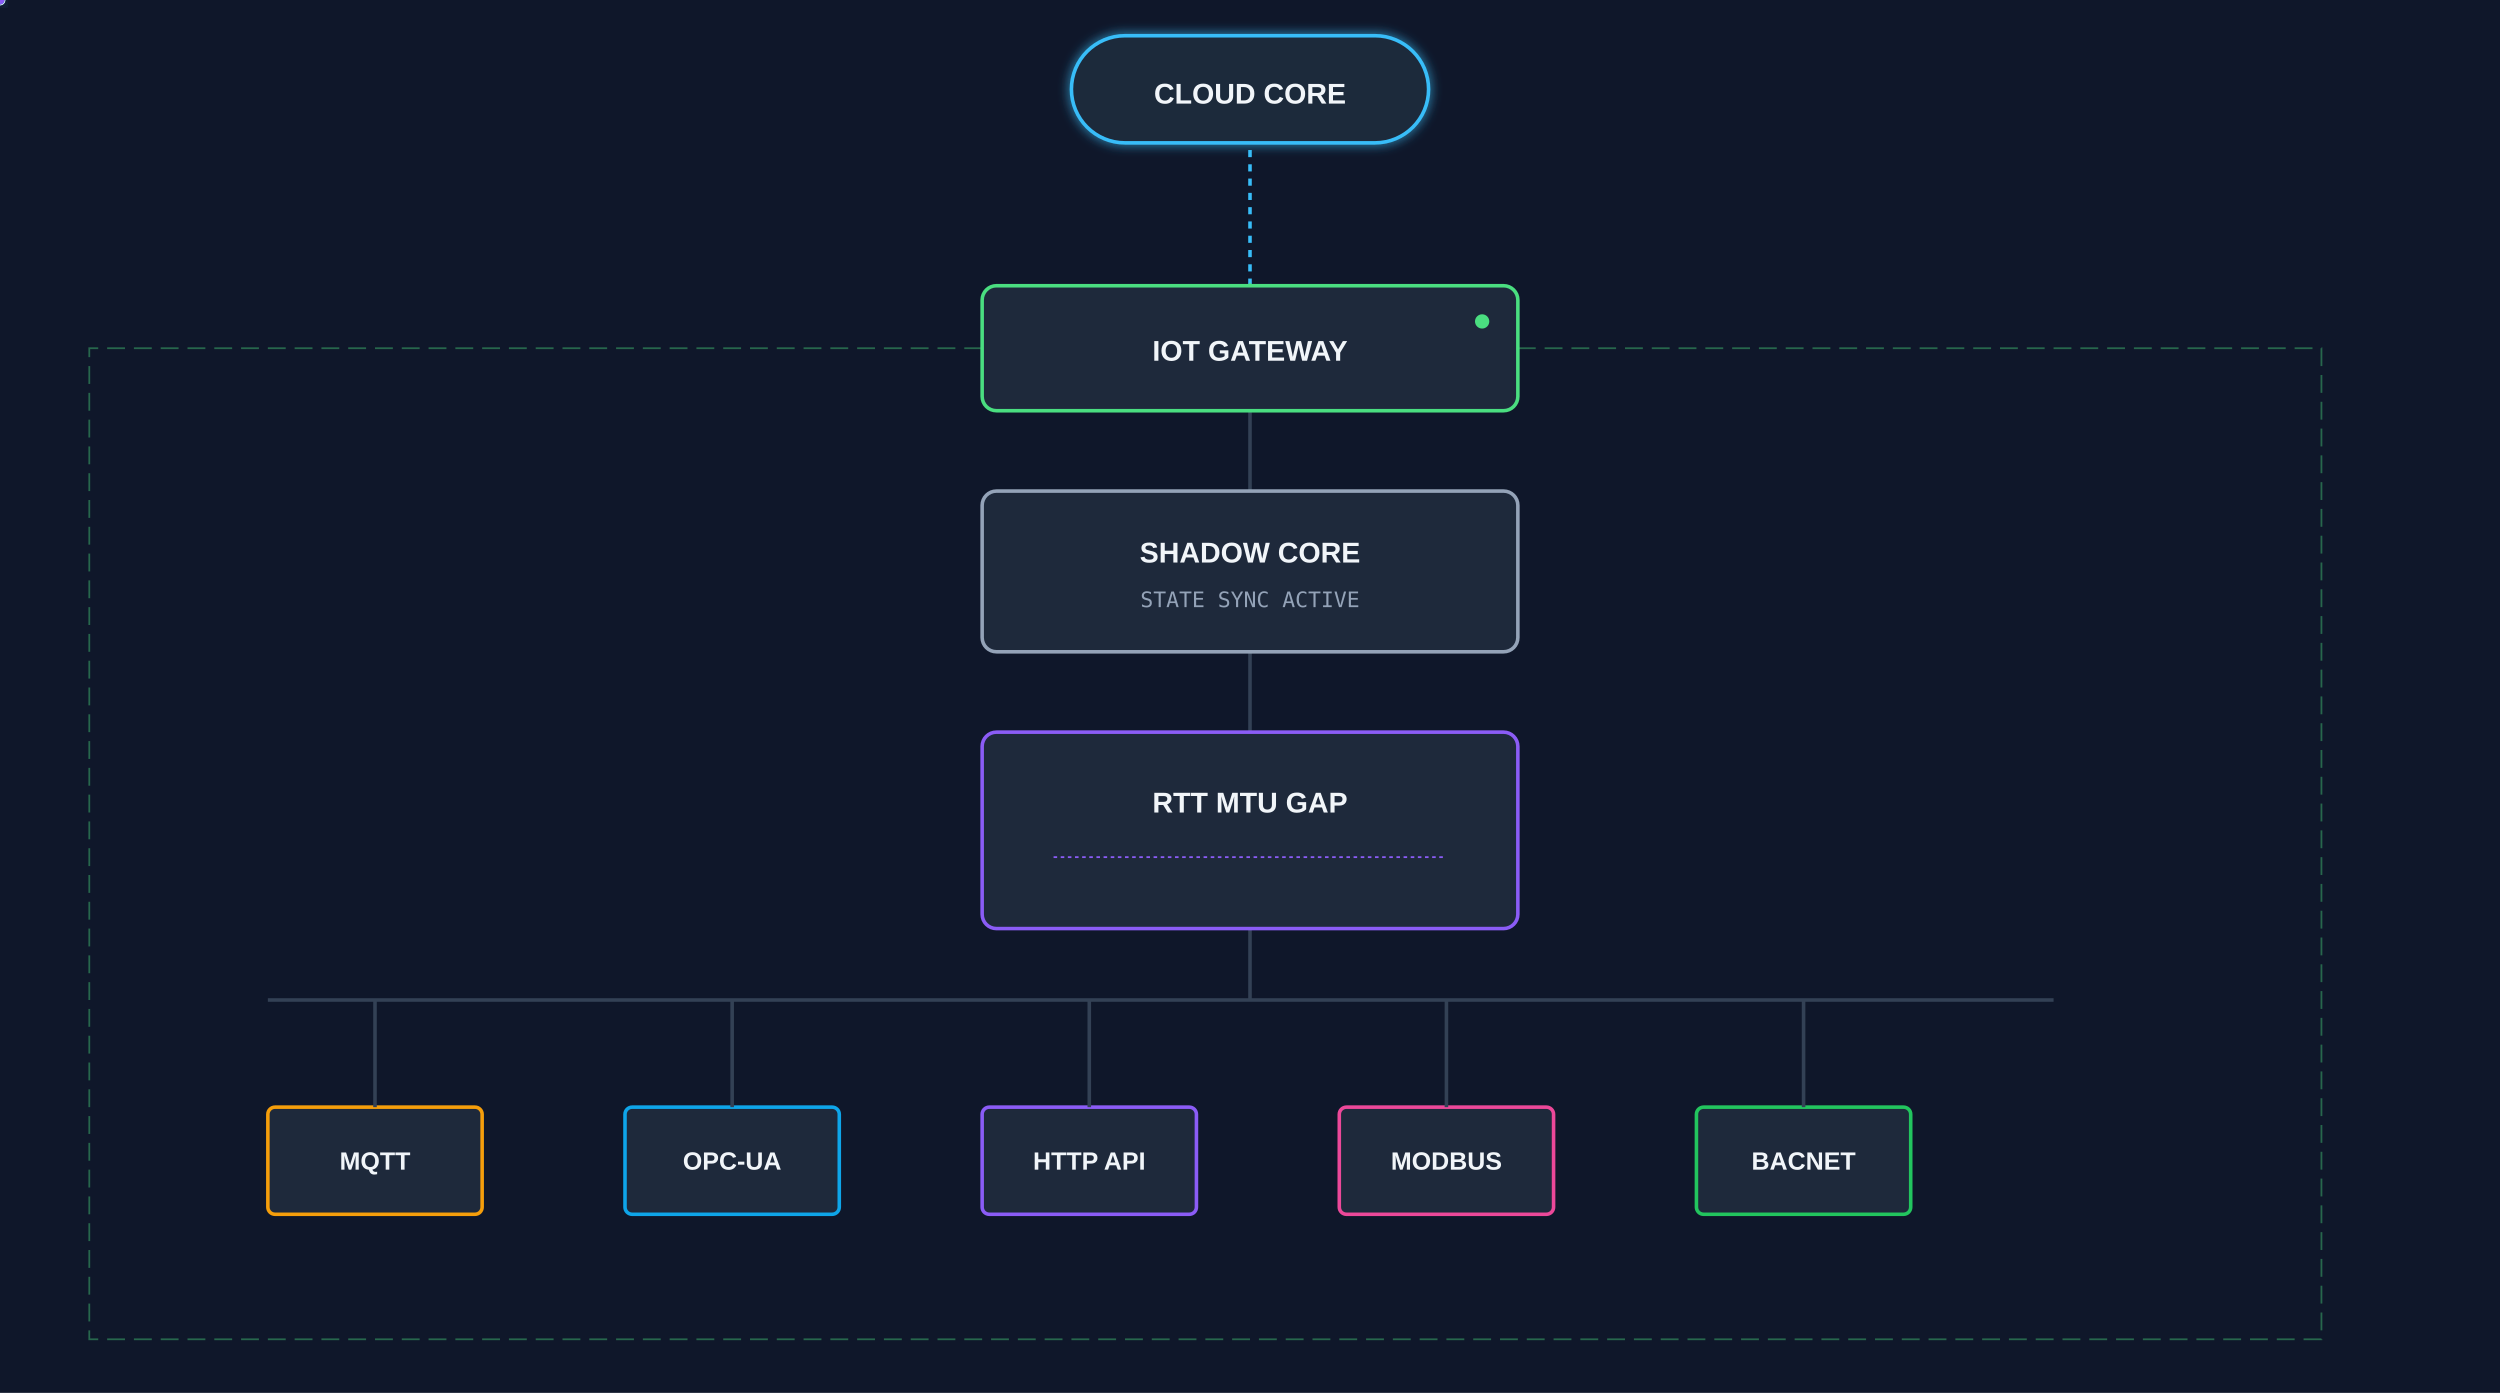
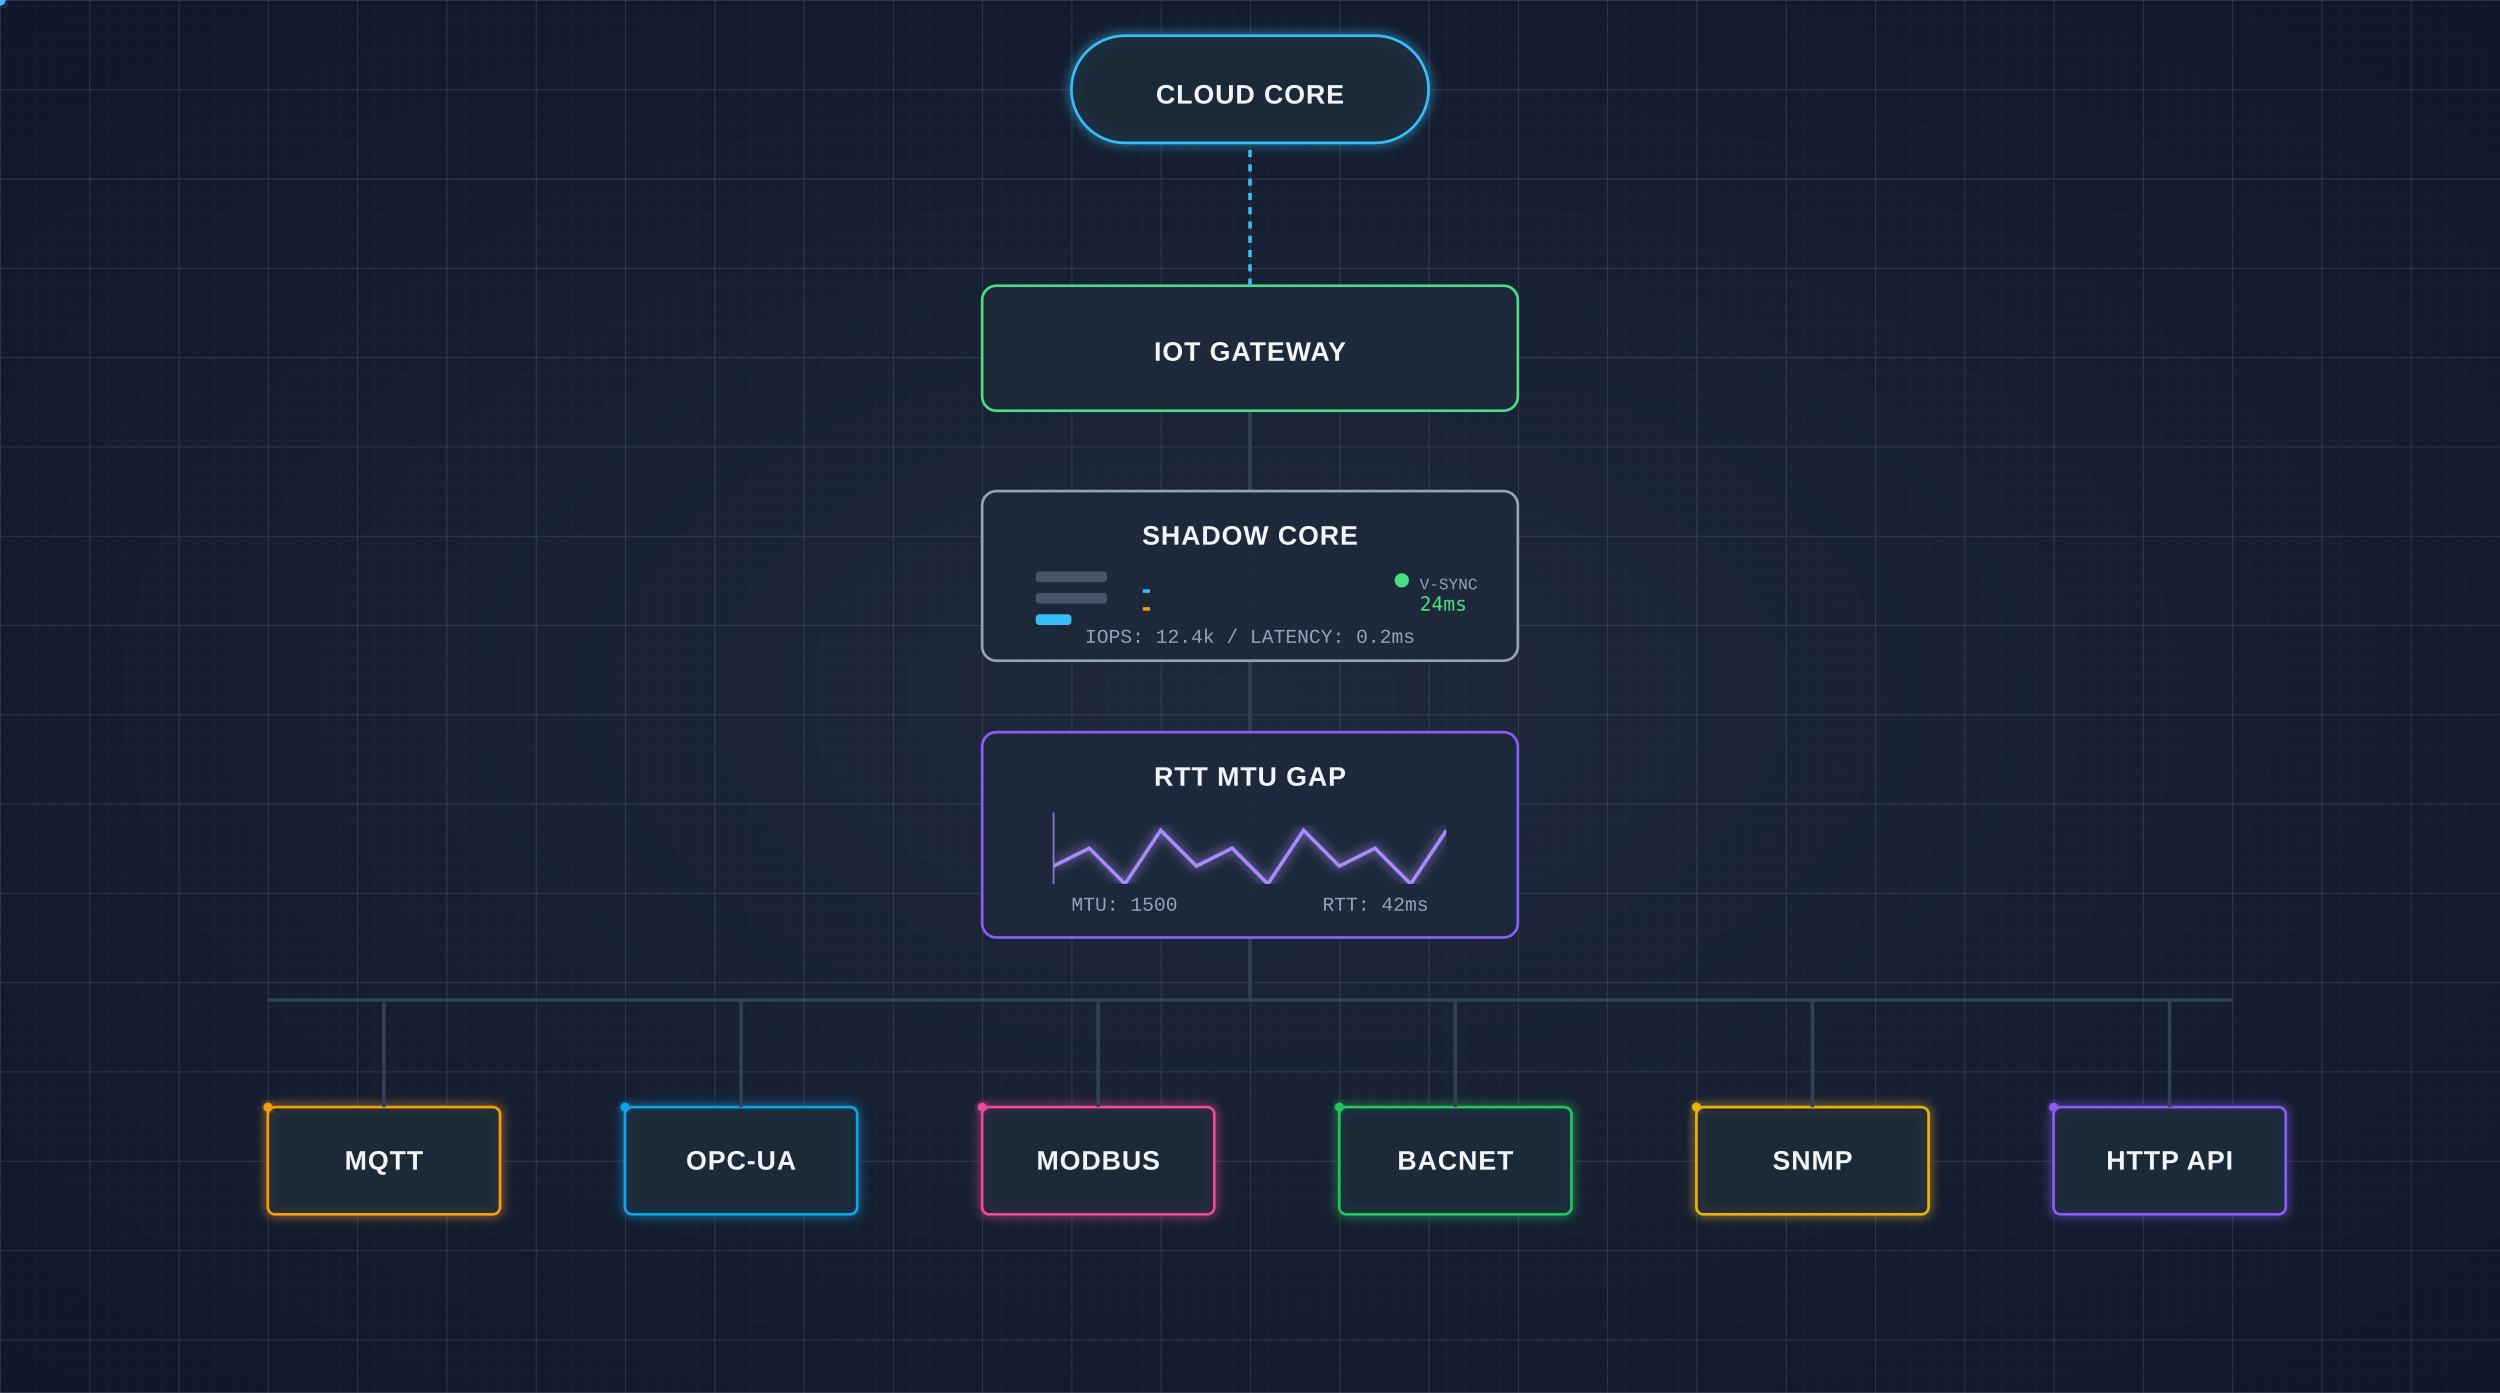
<svg xmlns="http://www.w3.org/2000/svg" width="1400" height="780" viewBox="0 0 1400 780">
-   <rect width="100%" height="100%" fill="#0f172a" />
  <defs>
+     <radialGradient id="bg_grad" cx="50%" cy="50%" r="70%">
+       <stop offset="0%" stop-color="#1e293b" />
+       <stop offset="100%" stop-color="#0f172a" />
+     </radialGradient>
+     <pattern id="smallGrid" width="10" height="10" patternUnits="userSpaceOnUse">
+       <path d="M 10 0 L 0 0 0 10" fill="none" stroke="#ffffff" stroke-width="0.5" opacity="0.05" />
+     </pattern>
+     <pattern id="grid" width="50" height="50" patternUnits="userSpaceOnUse">
+       <rect width="50" height="50" fill="url(#smallGrid)" />
+       <path d="M 50 0 L 0 0 0 50" fill="none" stroke="#ffffff" stroke-width="1" opacity="0.1" />
+     </pattern>
    <filter id="glow" x="-20%" y="-20%" width="140%" height="140%">
      <feGaussianBlur stdDeviation="3" result="blur" />
      <feComposite in="SourceGraphic" in2="blur" operator="over" />
    </filter>
-     <marker id="arrow" markerWidth="10" markerHeight="10" refX="9" refY="5" orient="auto">
-       <path d="M0,0 L10,5 L0,10 Z" fill="#4ade80" />
-     </marker>
    <style>
-       .panel-bg { fill: #1e293b; stroke-width: 2; }
-       .text-label { fill: #f1f5f9; font-family: 'Segoe UI', Arial; font-weight: 600; font-size: 16px; }
-       .text-sub { fill: #94a3b8; font-family: monospace; font-size: 12px; }
+       .panel-bg { fill: #1e293b; stroke-width: 1.5; fill-opacity: 0.95; }
+       .text-label { fill: #f1f5f9; font-family: 'Segoe UI', Arial, sans-serif; font-weight: 600; font-size: 15px; letter-spacing: 0.5px; }
+       .text-sub { fill: #94a3b8; font-family: 'Courier New', monospace; font-size: 11px; }
+       .text-digital { fill: #4ade80; font-family: monospace; font-size: 11px; }
      .line-main { fill: none; stroke: #334155; stroke-width: 2; }
      .line-active { fill: none; stroke: #38bdf8; stroke-width: 2; stroke-dasharray: 4,4; }
+       .wave-path { fill: none; stroke: #a78bfa; stroke-width: 2; filter: url(#glow); }
    </style>
  </defs>
-   <path id="path_cloud_gw" d="M700 160 L700 80" class="line-active" stroke="#38bdf8" marker-start="url(#arrow)" />
+   <rect width="100%" height="100%" fill="url(#bg_grad)" />
+   <rect width="100%" height="100%" fill="url(#grid)" />
  <path id="path_main_bus" d="M700 230 L700 560" class="line-main" />
-   <path id="bus_horizontal" d="M150 560 L1150 560" class="line-main" />
+   <path id="bus_horizontal" d="M150 560 L1250 560" class="line-main" />
+   <g transform="translate(550, 275)">
+     <rect width="300" height="95" rx="8" class="panel-bg" stroke="#94a3b8" />
+     <text x="150" y="30" text-anchor="middle" class="text-label">SHADOW CORE</text>
+     <g transform="translate(30, 45)">
+       <rect width="40" height="6" rx="2" fill="#475569" />
+       <rect width="40" height="6" rx="2" y="12" fill="#475569" />
+       <rect width="20" height="6" rx="2" y="24" fill="#38bdf8">
+         <animate attributeName="width" values="10;40;20" dur="2s" repeatCount="indefinite" />
+       </rect>
+     </g>
+     <rect x="90" y="55" width="4" height="2" fill="#38bdf8">
+       <animate attributeName="x" from="90" to="210" dur="0.8s" repeatCount="indefinite" />
+       <animate attributeName="opacity" values="0;1;0" dur="0.8s" repeatCount="indefinite" />
+     </rect>
+     <rect x="90" y="65" width="4" height="2" fill="#f59e0b">
+       <animate attributeName="x" from="210" to="90" dur="1.2s" repeatCount="indefinite" />
+       <animate attributeName="opacity" values="0;1;0" dur="1.2s" repeatCount="indefinite" />
+     </rect>
+     <g transform="translate(230, 45)">
+       <circle r="4" cx="5" cy="5" fill="#4ade80">
+         <animate attributeName="opacity" values="1;0.2;1" dur="0.5s" repeatCount="indefinite" />
+       </circle>
+       <text x="15" y="10" class="text-sub" style="font-size:9px">V-SYNC</text>
+       <text x="15" y="22" class="text-digital">
+         <animate attributeName="textContent" values="24ms;42ms;31ms" dur="2s" calcMode="discrete" repeatCount="indefinite" />24ms
+       </text>
+     </g>
+     <text x="150" y="85" text-anchor="middle" class="text-sub">IOPS: 12.4k / LATENCY: 0.2ms</text>
+   </g>
+   <g transform="translate(550, 410)">
+     <rect width="300" height="115" rx="8" class="panel-bg" stroke="#8b5cf6" />
+     <text x="150" y="30" text-anchor="middle" class="text-label">RTT MTU GAP</text>
+     <mask id="wave_mask">
+       <rect x="40" y="45" width="220" height="40" fill="white" />
+     </mask>
+     <g mask="url(#wave_mask)">
+       <path class="wave-path" d="M40 75 L60 65 L80 85 L100 55 L120 75 L140 65 L160 85 L180 55 L200 75 L220 65 L240 85 L260 55">
+         <animateTransform attributeName="transform" type="translate" from="0" to="-40" dur="1s" repeatCount="indefinite" />
+       </path>
+     </g>
+     <line x1="40" y1="45" x2="40" y2="85" stroke="#a78bfa" stroke-width="1" opacity="0.8">
+       <animate attributeName="x1" from="40" to="260" dur="3s" repeatCount="indefinite" />
+       <animate attributeName="x2" from="40" to="260" dur="3s" repeatCount="indefinite" />
+     </line>
+     <text x="50" y="100" class="text-sub">MTU: 1500</text>
+     <text x="250" y="100" text-anchor="end" class="text-sub">RTT: 42ms</text>
+   </g>
+   <g transform="translate(150, 620)">
+     <g transform="translate(0,0)">
+       <rect width="130" height="60" rx="4" class="panel-bg" stroke="#f59e0b" filter="url(#glow)" />
+       <text x="65" y="35" text-anchor="middle" class="text-label">MQTT</text>
+       <path id="l1" d="M65 0 V-60" class="line-main" />
+       <circle r="2.5" fill="#f59e0b" filter="url(#glow)">
+         <animateMotion dur="1.2s" repeatCount="indefinite">
+           <mpath href="#l1" />
+         </animateMotion>
+       </circle>
+       <circle r="2" fill="#f59e0b" opacity="0.6">
+         <animateMotion dur="1.2s" begin="0.6s" repeatCount="indefinite">
+           <mpath href="#l1" />
+         </animateMotion>
+       </circle>
+     </g>
+     <g transform="translate(200,0)">
+       <rect width="130" height="60" rx="4" class="panel-bg" stroke="#0ea5e9" filter="url(#glow)" />
+       <text x="65" y="35" text-anchor="middle" class="text-label">OPC-UA</text>
+       <path id="l2" d="M65 0 V-60" class="line-main" />
+       <circle r="2.5" fill="#0ea5e9" filter="url(#glow)">
+         <animateMotion dur="1.5s" repeatCount="indefinite">
+           <mpath href="#l2" />
+         </animateMotion>
+       </circle>
+       <circle r="2" fill="#0ea5e9" opacity="0.6">
+         <animateMotion dur="1.5s" begin="0.75s" repeatCount="indefinite">
+           <mpath href="#l2" />
+         </animateMotion>
+       </circle>
+     </g>
+     <g transform="translate(400,0)">
+       <rect width="130" height="60" rx="4" class="panel-bg" stroke="#ec4899" filter="url(#glow)" />
+       <text x="65" y="35" text-anchor="middle" class="text-label">MODBUS</text>
+       <path id="l3" d="M65 0 V-60" class="line-main" />
+       <circle r="2.5" fill="#ec4899" filter="url(#glow)">
+         <animateMotion dur="1.3s" repeatCount="indefinite">
+           <mpath href="#l3" />
+         </animateMotion>
+       </circle>
+     </g>
+     <g transform="translate(600,0)">
+       <rect width="130" height="60" rx="4" class="panel-bg" stroke="#22c55e" filter="url(#glow)" />
+       <text x="65" y="35" text-anchor="middle" class="text-label">BACNET</text>
+       <path id="l4" d="M65 0 V-60" class="line-main" />
+       <circle r="2.5" fill="#22c55e" filter="url(#glow)">
+         <animateMotion dur="2s" repeatCount="indefinite">
+           <mpath href="#l4" />
+         </animateMotion>
+       </circle>
+     </g>
+     <g transform="translate(800,0)">
+       <rect width="130" height="60" rx="4" class="panel-bg" stroke="#eab308" filter="url(#glow)" />
+       <text x="65" y="35" text-anchor="middle" class="text-label">SNMP</text>
+       <path id="l5" d="M65 0 V-60" class="line-main" />
+       <circle r="2.5" fill="#eab308" filter="url(#glow)">
+         <animateMotion dur="1.8s" repeatCount="indefinite">
+           <mpath href="#l5" />
+         </animateMotion>
+       </circle>
+     </g>
+     <g transform="translate(1000,0)">
+       <rect width="130" height="60" rx="4" class="panel-bg" stroke="#8b5cf6" filter="url(#glow)" />
+       <text x="65" y="35" text-anchor="middle" class="text-label">HTTP API</text>
+       <path id="l6" d="M65 0 V-60" class="line-main" />
+       <circle r="2.5" fill="#8b5cf6" filter="url(#glow)">
+         <animateMotion dur="2.2s" repeatCount="indefinite">
+           <mpath href="#l6" />
+         </animateMotion>
+       </circle>
+     </g>
+   </g>
  <g transform="translate(600, 20)">
    <rect width="200" height="60" rx="30" class="panel-bg" stroke="#38bdf8" filter="url(#glow)" />
    <text x="100" y="38" text-anchor="middle" class="text-label">CLOUD CORE</text>
  </g>
  <g transform="translate(550, 160)">
    <rect width="300" height="70" rx="8" class="panel-bg" stroke="#4ade80" />
    <text x="150" y="42" text-anchor="middle" class="text-label">IOT GATEWAY</text>
-     <circle cx="280" cy="20" r="4" fill="#4ade80">
-       <animate attributeName="opacity" values="1;0.2;1" dur="2s" repeatCount="indefinite" />
-     </circle>
  </g>
-   <g transform="translate(550, 275)">
-     <rect width="300" height="90" rx="8" class="panel-bg" stroke="#94a3b8" />
-     <text x="150" y="40" text-anchor="middle" class="text-label">SHADOW CORE</text>
-     <text x="150" y="65" text-anchor="middle" class="text-sub">STATE SYNC ACTIVE</text>
-   </g>
-   <g transform="translate(550, 410)">
-     <rect width="300" height="110" rx="8" class="panel-bg" stroke="#8b5cf6" />
-     <text x="150" y="45" text-anchor="middle" class="text-label">RTT MTU GAP</text>
-     <path d="M40 70 H260" stroke="#8b5cf6" stroke-width="1" stroke-dasharray="2,2" />
-   </g>
-   <g transform="translate(150, 620)">
-     <g transform="translate(0,0)">
-       <rect width="120" height="60" rx="4" class="panel-bg" stroke="#f59e0b" />
-       <text x="60" y="35" text-anchor="middle" class="text-label" style="font-size:14px">MQTT</text>
-       <path id="p1" d="M60 0 V-60" class="line-main" />
-     </g>
-     <g transform="translate(200,0)">
-       <rect width="120" height="60" rx="4" class="panel-bg" stroke="#0ea5e9" />
-       <text x="60" y="35" text-anchor="middle" class="text-label" style="font-size:14px">OPC-UA</text>
-       <path id="p2" d="M60 0 V-60" class="line-main" />
-     </g>
-     <g transform="translate(400,0)">
-       <rect width="120" height="60" rx="4" class="panel-bg" stroke="#8b5cf6" />
-       <text x="60" y="35" text-anchor="middle" class="text-label" style="font-size:14px">HTTP API</text>
-       <path id="p3" d="M60 0 V-60" class="line-main" />
-     </g>
-     <g transform="translate(600,0)">
-       <rect width="120" height="60" rx="4" class="panel-bg" stroke="#ec4899" />
-       <text x="60" y="35" text-anchor="middle" class="text-label" style="font-size:14px">MODBUS</text>
-       <path id="p4" d="M60 0 V-60" class="line-main" />
-     </g>
-     <g transform="translate(800,0)">
-       <rect width="120" height="60" rx="4" class="panel-bg" stroke="#22c55e" />
-       <text x="60" y="35" text-anchor="middle" class="text-label" style="font-size:14px">BACNET</text>
-       <path id="p5" d="M60 0 V-60" class="line-main" />
-     </g>
-   </g>
+   <circle r="3" fill="#f1f5f9" filter="url(#glow)">
+     <animateMotion dur="4s" repeatCount="indefinite">
+       <mpath href="#path_main_bus" />
+     </animateMotion>
+   </circle>
+   <path id="path_cloud_gw" d="M700 160 L700 80" class="line-active" />
  <circle r="3" fill="#38bdf8" filter="url(#glow)">
    <animateMotion dur="2s" repeatCount="indefinite">
      <mpath href="#path_cloud_gw" />
    </animateMotion>
  </circle>
-   <circle r="3" fill="#f1f5f9">
-     <animateMotion dur="4s" repeatCount="indefinite">
-       <mpath href="#path_main_bus" />
-     </animateMotion>
-   </circle>
-   <path id="ctrl_flow" d="M850 195 H1300 V750 H50 V195 H550" fill="none" stroke="#4ade80" stroke-width="1" stroke-dasharray="10,5" opacity="0.4" />
-   <circle r="2" fill="#4ade80">
-     <animateMotion dur="10s" repeatCount="indefinite">
-       <mpath href="#ctrl_flow" />
-     </animateMotion>
-   </circle>
-   <circle r="2.5" fill="#f59e0b">
-     <animateMotion dur="2s" repeatCount="indefinite">
-       <mpath href="#p1" />
-     </animateMotion>
-   </circle>
-   <circle r="2.5" fill="#0ea5e9" begin="0.5s">
-     <animateMotion dur="2s" repeatCount="indefinite">
-       <mpath href="#p2" />
-     </animateMotion>
-   </circle>
-   <circle r="2.5" fill="#8b5cf6" begin="1s">
-     <animateMotion dur="2s" repeatCount="indefinite">
-       <mpath href="#p3" />
-     </animateMotion>
-   </circle>
</svg>
